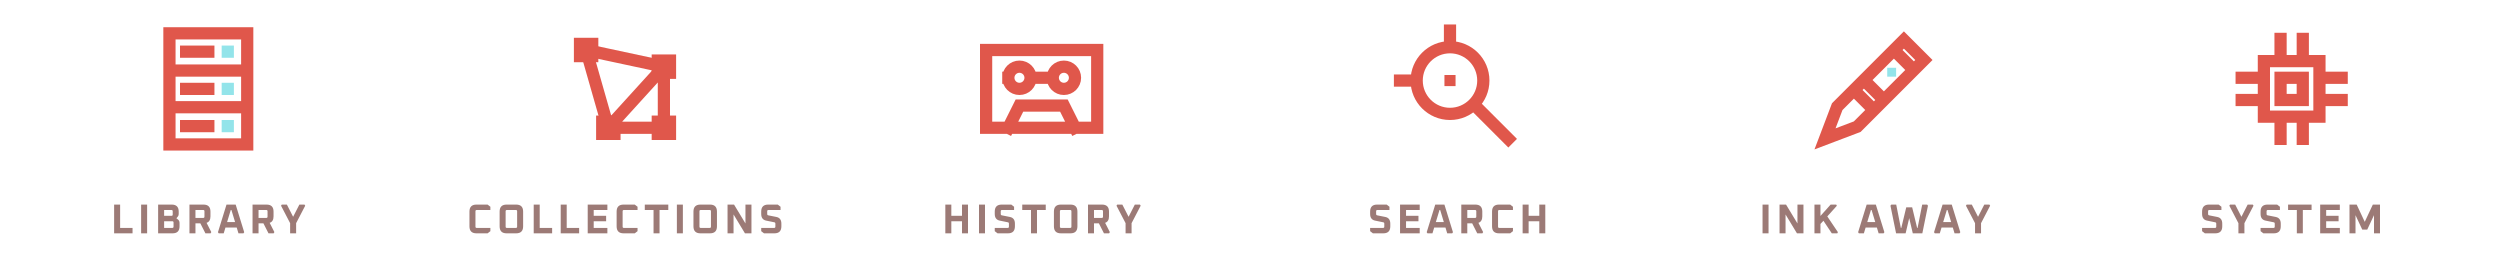
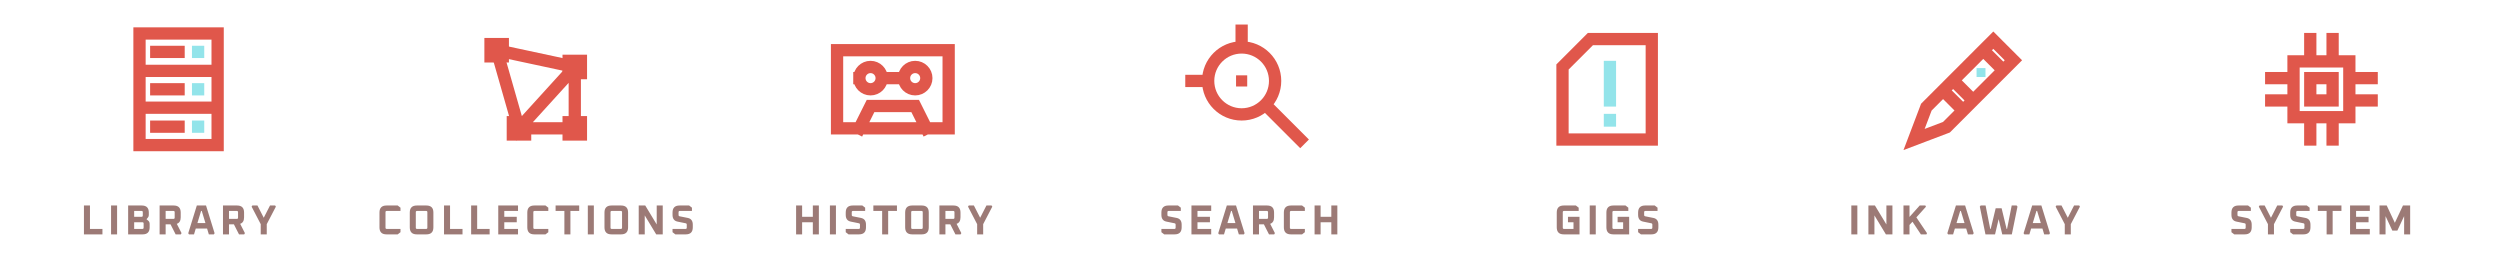
- <svg xmlns="http://www.w3.org/2000/svg" width="900" height="92" viewBox="0 0 900 92" role="img" aria-label="The launcher: Library, Collections, History, Search, Ink Away and System">
-   <g transform="translate(51.0 8) scale(2)">
+ <svg xmlns="http://www.w3.org/2000/svg" width="896" height="92" viewBox="0 0 896 92" role="img" aria-label="The launcher: Library, Collections, History, Search, Gigs, Ink Away and System">
+   <g transform="translate(40.0 8) scale(2)">
    <path d="M5 2 H19 V22 H5 Z M5 8.7 H19 M5 15.3 H19 M8 5.3 H12 M8 12 H12 M8 18.7 H12" fill="none" stroke="#E0574B" stroke-width="2.2" stroke-linecap="square" stroke-linejoin="miter" />
  </g>
-   <g transform="translate(51.0 8) scale(2)">
+   <g transform="translate(40.0 8) scale(2)">
    <path d="M14.4 4.2 h2.2 v2.2 h-2.2 z M14.4 10.9 h2.2 v2.2 h-2.2 z M14.4 17.6 h2.2 v2.2 h-2.2 z" fill="#93E4EA" />
  </g>
-   <path d="M1.23 0.0V-10.35H3.39V-1.95H7.86V0.0ZM10.95 0.0V-10.35H13.11V0.0ZM17.07 0.0V-10.35H21.96Q24.48 -10.35 24.48 -7.83V-6.93Q24.48 -6.42 24.18 -6.06L23.655 -5.43L24.285 -4.905Q24.78 -4.5 24.78 -3.705V-2.52Q24.78 0.0 22.26 0.0ZM19.23 -1.95H22.17Q22.62 -1.95 22.62 -2.4V-3.9Q22.62 -4.35 22.17 -4.35H19.23ZM19.23 -6.3H21.87Q22.32 -6.3 22.32 -6.75V-7.95Q22.32 -8.4 21.87 -8.4H19.23ZM28.35 0.0V-10.35H33.39Q35.91 -10.35 35.91 -7.83V-6.12Q35.91 -4.245 34.515 -3.78L36.21 -0.45L35.955 0.0H34.095L32.265 -3.6H30.51V0.0ZM30.51 -5.55H33.3Q33.75 -5.55 33.75 -6.0V-7.95Q33.75 -8.4 33.3 -8.4H30.51ZM38.61 -0.405 41.685 -10.35H44.985L48.06 -0.405L47.79 0.0H45.99L45.36 -2.1H41.31L40.68 0.0H38.88ZM41.895 -4.05H44.775L43.455 -8.4H43.215ZM51.06 0.0V-10.35H56.1Q58.62 -10.35 58.62 -7.83V-6.12Q58.62 -4.245 57.225 -3.78L58.92 -0.45L58.665 0.0H56.805L54.975 -3.6H53.22V0.0ZM53.22 -5.55H56.01Q56.46 -5.55 56.46 -6.0V-7.95Q56.46 -8.4 56.01 -8.4H53.22ZM61.32 -9.945 61.575 -10.35H63.42L65.67 -5.955L67.92 -10.35H69.765L70.02 -9.945L66.75 -3.66V0.0H64.59V-3.66Z" fill="#9C7A76" transform="translate(39.855 84)" />
-   <g transform="translate(201.0 8) scale(2)">
+   <path d="M1.23 0.0V-10.35H3.39V-1.95H7.86V0.0ZM10.95 0.0V-10.35H13.11V0.0ZM17.07 0.0V-10.35H21.96Q24.48 -10.35 24.48 -7.83V-6.93Q24.48 -6.42 24.18 -6.06L23.655 -5.43L24.285 -4.905Q24.78 -4.5 24.78 -3.705V-2.52Q24.78 0.0 22.26 0.0ZM19.23 -1.95H22.17Q22.62 -1.95 22.62 -2.4V-3.9Q22.62 -4.35 22.17 -4.35H19.23ZM19.23 -6.3H21.87Q22.32 -6.3 22.32 -6.75V-7.95Q22.32 -8.4 21.87 -8.4H19.23ZM28.35 0.0V-10.35H33.39Q35.91 -10.35 35.91 -7.83V-6.12Q35.91 -4.245 34.515 -3.78L36.21 -0.45L35.955 0.0H34.095L32.265 -3.6H30.51V0.0ZM30.51 -5.55H33.3Q33.75 -5.55 33.75 -6.0V-7.95Q33.75 -8.4 33.3 -8.4H30.51ZM38.61 -0.405 41.685 -10.35H44.985L48.06 -0.405L47.79 0.0H45.99L45.36 -2.1H41.31L40.68 0.0H38.88ZM41.895 -4.05H44.775L43.455 -8.4H43.215ZM51.06 0.0V-10.35H56.1Q58.62 -10.35 58.62 -7.83V-6.12Q58.62 -4.245 57.225 -3.78L58.92 -0.45L58.665 0.0H56.805L54.975 -3.6H53.22V0.0ZM53.22 -5.55H56.01Q56.46 -5.55 56.46 -6.0V-7.95Q56.46 -8.4 56.01 -8.4H53.22ZM61.32 -9.945 61.575 -10.35H63.42L65.67 -5.955L67.92 -10.35H69.765L70.02 -9.945L66.75 -3.66V0.0H64.59V-3.66Z" fill="#9C7A76" transform="translate(28.855 84)" />
+   <g transform="translate(168.0 8) scale(2)">
    <path d="M5 5 L19 8 L9 19 Z M19 8 L19 19 L9 19" fill="none" stroke="#E0574B" stroke-width="2.2" stroke-linecap="square" stroke-linejoin="miter" />
  </g>
-   <g transform="translate(201.0 8) scale(2)">
+   <g transform="translate(168.0 8) scale(2)">
    <path d="M2.8 2.8 h4.4 v4.4 h-4.4 z M16.8 5.8 h4.4 v4.4 h-4.4 z M6.8 16.8 h4.4 v4.4 h-4.4 z M16.8 16.8 h4.4 v4.4 h-4.4 z" fill="#E0574B" />
  </g>
-   <path d="M1.08 -2.52V-7.83Q1.08 -10.35 3.6 -10.35H7.605L8.61 -9.57V-8.4H3.69Q3.24 -8.4 3.24 -7.95V-2.4Q3.24 -1.95 3.69 -1.95H8.61V-0.78L7.605 0.0H3.6Q1.08 0.0 1.08 -2.52ZM11.94 -2.52V-7.83Q11.94 -10.35 14.46 -10.35H17.88Q20.4 -10.35 20.4 -7.83V-2.52Q20.4 0.0 17.88 0.0H14.46Q11.94 0.0 11.94 -2.52ZM14.1 -2.4Q14.1 -1.95 14.55 -1.95H17.79Q18.24 -1.95 18.24 -2.4V-7.95Q18.24 -8.4 17.79 -8.4H14.55Q14.1 -8.4 14.1 -7.95ZM24.21 0.0V-10.35H26.37V-1.95H30.84V0.0ZM33.93 0.0V-10.35H36.09V-1.95H40.56V0.0ZM43.65 0.0V-10.35H50.73V-8.4H45.81V-6.3H50.28V-4.35H45.81V-1.95H50.73V0.0ZM54.06 -2.52V-7.83Q54.06 -10.35 56.58 -10.35H60.585L61.59 -9.57V-8.4H56.67Q56.22 -8.4 56.22 -7.95V-2.4Q56.22 -1.95 56.67 -1.95H61.59V-0.78L60.585 0.0H56.58Q54.06 0.0 54.06 -2.52ZM64.2 -8.4V-10.35H72.66V-8.4H69.51V0.0H67.35V-8.4ZM75.75 0.0V-10.35H77.91V0.0ZM81.72 -2.52V-7.83Q81.72 -10.35 84.24 -10.35H87.66Q90.18 -10.35 90.18 -7.83V-2.52Q90.18 0.0 87.66 0.0H84.24Q81.72 0.0 81.72 -2.52ZM83.88 -2.4Q83.88 -1.95 84.33 -1.95H87.57Q88.02 -1.95 88.02 -2.4V-7.95Q88.02 -8.4 87.57 -8.4H84.33Q83.88 -8.4 83.88 -7.95ZM93.99 0.0V-10.35H96.33L100.44 -3.555V-10.35H102.6V0.0H100.26L96.15 -6.795V0.0ZM106.11 -0.78V-1.95H110.76Q111.21 -1.95 111.21 -2.4V-3.48Q111.21 -3.915 110.835 -3.975L107.91 -4.575Q106.11 -4.935 106.11 -6.99V-7.83Q106.11 -10.35 108.63 -10.35H112.065L113.07 -9.57V-8.4H108.72Q108.27 -8.4 108.27 -7.95V-6.975Q108.27 -6.555 108.645 -6.48L111.57 -5.895Q113.37 -5.535 113.37 -3.48V-2.52Q113.37 0.0 110.85 0.0H107.115Z" fill="#9C7A76" transform="translate(167.925 84)" />
-   <g transform="translate(351.0 8) scale(2)">
+   <path d="M1.08 -2.52V-7.83Q1.08 -10.35 3.6 -10.35H7.605L8.61 -9.57V-8.4H3.69Q3.24 -8.4 3.24 -7.95V-2.4Q3.24 -1.95 3.69 -1.95H8.61V-0.78L7.605 0.0H3.6Q1.08 0.0 1.08 -2.52ZM11.94 -2.52V-7.83Q11.94 -10.35 14.46 -10.35H17.88Q20.4 -10.35 20.4 -7.83V-2.52Q20.4 0.0 17.88 0.0H14.46Q11.94 0.0 11.94 -2.52ZM14.1 -2.4Q14.1 -1.95 14.55 -1.95H17.79Q18.24 -1.95 18.24 -2.4V-7.95Q18.24 -8.4 17.79 -8.4H14.55Q14.1 -8.4 14.1 -7.95ZM24.21 0.0V-10.35H26.37V-1.95H30.84V0.0ZM33.93 0.0V-10.35H36.09V-1.95H40.56V0.0ZM43.65 0.0V-10.35H50.73V-8.4H45.81V-6.3H50.28V-4.35H45.81V-1.95H50.73V0.0ZM54.06 -2.52V-7.83Q54.06 -10.35 56.58 -10.35H60.585L61.59 -9.57V-8.4H56.67Q56.22 -8.4 56.22 -7.95V-2.4Q56.22 -1.95 56.67 -1.95H61.59V-0.78L60.585 0.0H56.58Q54.06 0.0 54.06 -2.52ZM64.2 -8.4V-10.35H72.66V-8.4H69.51V0.0H67.35V-8.4ZM75.75 0.0V-10.35H77.91V0.0ZM81.72 -2.52V-7.83Q81.72 -10.35 84.24 -10.35H87.66Q90.18 -10.35 90.18 -7.83V-2.52Q90.18 0.0 87.66 0.0H84.24Q81.72 0.0 81.72 -2.52ZM83.88 -2.4Q83.88 -1.95 84.33 -1.95H87.57Q88.02 -1.95 88.02 -2.4V-7.95Q88.02 -8.4 87.57 -8.4H84.33Q83.88 -8.4 83.88 -7.95ZM93.99 0.0V-10.35H96.33L100.44 -3.555V-10.35H102.6V0.0H100.26L96.15 -6.795V0.0ZM106.11 -0.78V-1.95H110.76Q111.21 -1.95 111.21 -2.4V-3.48Q111.21 -3.915 110.835 -3.975L107.91 -4.575Q106.11 -4.935 106.11 -6.99V-7.83Q106.11 -10.35 108.63 -10.35H112.065L113.07 -9.57V-8.4H108.72Q108.27 -8.4 108.27 -7.95V-6.975Q108.27 -6.555 108.645 -6.48L111.57 -5.895Q113.37 -5.535 113.37 -3.48V-2.52Q113.37 0.0 110.85 0.0H107.115Z" fill="#9C7A76" transform="translate(134.925 84)" />
+   <g transform="translate(296.0 8) scale(2)">
    <path d="M2 5 H22 V19 H2 Z M6 19 L8 15 H16 L18 19 M10 10 H14 M6 10 a2 2 0 1 0 4 0 a2 2 0 1 0 -4 0 M14 10 a2 2 0 1 0 4 0 a2 2 0 1 0 -4 0" fill="none" stroke="#E0574B" stroke-width="2.2" stroke-linecap="square" stroke-linejoin="miter" />
  </g>
-   <path d="M1.23 0.0V-10.35H3.39V-6.3H7.23V-10.35H9.39V0.0H7.23V-4.35H3.39V0.0ZM13.35 0.0V-10.35H15.51V0.0ZM19.02 -0.78V-1.95H23.67Q24.12 -1.95 24.12 -2.4V-3.48Q24.12 -3.915 23.745 -3.975L20.82 -4.575Q19.02 -4.935 19.02 -6.99V-7.83Q19.02 -10.35 21.54 -10.35H24.975L25.98 -9.57V-8.4H21.63Q21.18 -8.4 21.18 -7.95V-6.975Q21.18 -6.555 21.555 -6.48L24.48 -5.895Q26.28 -5.535 26.28 -3.48V-2.52Q26.28 0.0 23.76 0.0H20.025ZM28.92 -8.4V-10.35H37.38V-8.4H34.23V0.0H32.07V-8.4ZM40.32 -2.52V-7.83Q40.32 -10.35 42.84 -10.35H46.26Q48.78 -10.35 48.78 -7.83V-2.52Q48.78 0.0 46.26 0.0H42.84Q40.32 0.0 40.32 -2.52ZM42.48 -2.4Q42.48 -1.95 42.93 -1.95H46.17Q46.62 -1.95 46.62 -2.4V-7.95Q46.62 -8.4 46.17 -8.4H42.93Q42.48 -8.4 42.48 -7.95ZM52.59 0.0V-10.35H57.63Q60.15 -10.35 60.15 -7.83V-6.12Q60.15 -4.245 58.755 -3.78L60.45 -0.45L60.195 0.0H58.335L56.505 -3.6H54.75V0.0ZM54.75 -5.55H57.54Q57.99 -5.55 57.99 -6.0V-7.95Q57.99 -8.4 57.54 -8.4H54.75ZM62.85 -9.945 63.105 -10.35H64.95L67.2 -5.955L69.45 -10.35H71.295L71.55 -9.945L68.28 -3.66V0.0H66.12V-3.66Z" fill="#9C7A76" transform="translate(339.09 84)" />
-   <g transform="translate(501.0 8) scale(2)">
+   <path d="M1.23 0.0V-10.35H3.39V-6.3H7.23V-10.35H9.39V0.0H7.23V-4.35H3.39V0.0ZM13.35 0.0V-10.35H15.51V0.0ZM19.02 -0.78V-1.95H23.67Q24.12 -1.95 24.12 -2.4V-3.48Q24.12 -3.915 23.745 -3.975L20.82 -4.575Q19.02 -4.935 19.02 -6.99V-7.83Q19.02 -10.35 21.54 -10.35H24.975L25.98 -9.57V-8.4H21.63Q21.18 -8.4 21.18 -7.95V-6.975Q21.18 -6.555 21.555 -6.48L24.48 -5.895Q26.28 -5.535 26.28 -3.48V-2.52Q26.28 0.0 23.76 0.0H20.025ZM28.92 -8.4V-10.35H37.38V-8.4H34.23V0.0H32.07V-8.4ZM40.32 -2.52V-7.83Q40.32 -10.35 42.84 -10.35H46.26Q48.78 -10.35 48.78 -7.83V-2.52Q48.78 0.0 46.26 0.0H42.84Q40.32 0.0 40.32 -2.52ZM42.48 -2.4Q42.48 -1.95 42.93 -1.95H46.17Q46.62 -1.95 46.62 -2.4V-7.95Q46.62 -8.4 46.17 -8.4H42.93Q42.48 -8.4 42.48 -7.95ZM52.59 0.0V-10.35H57.63Q60.15 -10.35 60.15 -7.83V-6.12Q60.15 -4.245 58.755 -3.78L60.45 -0.45L60.195 0.0H58.335L56.505 -3.6H54.75V0.0ZM54.75 -5.55H57.54Q57.99 -5.55 57.99 -6.0V-7.95Q57.99 -8.4 57.54 -8.4H54.75ZM62.85 -9.945 63.105 -10.35H64.95L67.2 -5.955L69.45 -10.35H71.295L71.55 -9.945L68.28 -3.66V0.0H66.12V-3.66Z" fill="#9C7A76" transform="translate(284.09 84)" />
+   <g transform="translate(424.0 8) scale(2)">
    <path d="M4.5 10.5 a6 6 0 1 0 12 0 a6 6 0 1 0 -12 0 M10.5 1.5 V3.5 M1.5 10.5 H3.5 M15.2 15.2 L21 21" fill="none" stroke="#E0574B" stroke-width="2.2" stroke-linecap="square" stroke-linejoin="miter" />
  </g>
-   <g transform="translate(501.0 8) scale(2)">
+   <g transform="translate(424.0 8) scale(2)">
    <path d="M9.5 9.5 h2 v2 h-2 z" fill="#E0574B" />
  </g>
-   <path d="M0.78 -0.78V-1.95H5.43Q5.88 -1.95 5.88 -2.4V-3.48Q5.88 -3.915 5.505 -3.975L2.58 -4.575Q0.78 -4.935 0.78 -6.99V-7.83Q0.78 -10.35 3.3 -10.35H6.735L7.74 -9.57V-8.4H3.39Q2.94 -8.4 2.94 -7.95V-6.975Q2.94 -6.555 3.315 -6.48L6.24 -5.895Q8.04 -5.535 8.04 -3.48V-2.52Q8.04 0.0 5.52 0.0H1.785ZM11.55 0.0V-10.35H18.63V-8.4H13.71V-6.3H18.18V-4.35H13.71V-1.95H18.63V0.0ZM21.15 -0.405 24.225 -10.35H27.525L30.6 -0.405L30.33 0.0H28.53L27.9 -2.1H23.85L23.22 0.0H21.42ZM24.435 -4.05H27.315L25.995 -8.4H25.755ZM33.6 0.0V-10.35H38.64Q41.16 -10.35 41.16 -7.83V-6.12Q41.16 -4.245 39.765 -3.78L41.46 -0.45L41.205 0.0H39.345L37.515 -3.6H35.76V0.0ZM35.76 -5.55H38.55Q39 -5.55 39 -6.0V-7.95Q39 -8.4 38.55 -8.4H35.76ZM44.67 -2.52V-7.83Q44.67 -10.35 47.19 -10.35H51.195L52.2 -9.57V-8.4H47.28Q46.83 -8.4 46.83 -7.95V-2.4Q46.83 -1.95 47.28 -1.95H52.2V-0.78L51.195 0.0H47.19Q44.67 0.0 44.67 -2.52ZM55.68 0.0V-10.35H57.84V-6.3H61.68V-10.35H63.84V0.0H61.68V-4.35H57.84V0.0Z" fill="#9C7A76" transform="translate(492.465 84)" />
-   <g transform="translate(651.0 8) scale(2)">
+   <path d="M0.78 -0.78V-1.95H5.43Q5.88 -1.95 5.88 -2.4V-3.48Q5.88 -3.915 5.505 -3.975L2.58 -4.575Q0.78 -4.935 0.78 -6.99V-7.83Q0.78 -10.35 3.3 -10.35H6.735L7.74 -9.57V-8.4H3.39Q2.94 -8.4 2.94 -7.95V-6.975Q2.94 -6.555 3.315 -6.48L6.24 -5.895Q8.04 -5.535 8.04 -3.48V-2.52Q8.04 0.0 5.52 0.0H1.785ZM11.55 0.0V-10.35H18.63V-8.4H13.71V-6.3H18.18V-4.35H13.71V-1.95H18.63V0.0ZM21.15 -0.405 24.225 -10.35H27.525L30.6 -0.405L30.33 0.0H28.53L27.9 -2.1H23.85L23.22 0.0H21.42ZM24.435 -4.05H27.315L25.995 -8.4H25.755ZM33.6 0.0V-10.35H38.64Q41.16 -10.35 41.16 -7.83V-6.12Q41.16 -4.245 39.765 -3.78L41.46 -0.45L41.205 0.0H39.345L37.515 -3.6H35.76V0.0ZM35.76 -5.55H38.55Q39 -5.55 39 -6.0V-7.95Q39 -8.4 38.55 -8.4H35.76ZM44.67 -2.52V-7.83Q44.67 -10.35 47.19 -10.35H51.195L52.2 -9.57V-8.4H47.28Q46.83 -8.4 46.83 -7.95V-2.4Q46.83 -1.95 47.28 -1.95H52.2V-0.78L51.195 0.0H47.19Q44.67 0.0 44.67 -2.52ZM55.68 0.0V-10.35H57.84V-6.3H61.68V-10.35H63.84V0.0H61.68V-4.35H57.84V0.0Z" fill="#9C7A76" transform="translate(415.465 84)" />
+   <g transform="translate(552.0 8) scale(2)">
+     <path d="M9 3 H20 V21 H4 V8 Z" fill="none" stroke="#E0574B" stroke-width="2.2" stroke-linecap="square" stroke-linejoin="miter" />
+   </g>
+   <g transform="translate(552.0 8) scale(2)">
+     <path d="M12.5 8 V14 M12.5 17.5 V17.6" fill="none" stroke="#93E4EA" stroke-width="2.2" stroke-linecap="square" stroke-linejoin="miter" />
+   </g>
+   <path d="M1.08 -2.52V-7.83Q1.08 -10.35 3.6 -10.35H7.935L8.94 -9.57V-8.4H3.69Q3.24 -8.4 3.24 -7.95V-2.4Q3.24 -1.95 3.69 -1.95H7.08V-4.35H5.1V-6.3H9.24V0.0H3.6Q1.08 0.0 1.08 -2.52ZM12.9 0.0V-10.35H15.06V0.0ZM18.87 -2.52V-7.83Q18.87 -10.35 21.39 -10.35H25.725L26.73 -9.57V-8.4H21.48Q21.03 -8.4 21.03 -7.95V-2.4Q21.03 -1.95 21.48 -1.95H24.87V-4.35H22.89V-6.3H27.03V0.0H21.39Q18.87 0.0 18.87 -2.52ZM30.24 -0.78V-1.95H34.89Q35.34 -1.95 35.34 -2.4V-3.48Q35.34 -3.915 34.965 -3.975L32.04 -4.575Q30.24 -4.935 30.24 -6.99V-7.83Q30.24 -10.35 32.76 -10.35H36.195L37.2 -9.57V-8.4H32.85Q32.4 -8.4 32.4 -7.95V-6.975Q32.4 -6.555 32.775 -6.48L35.7 -5.895Q37.5 -5.535 37.5 -3.48V-2.52Q37.5 0.0 34.98 0.0H31.245Z" fill="#9C7A76" transform="translate(556.86 84)" />
+   <g transform="translate(680.0 8) scale(2)">
    <path d="M3 21 L5.2 15.2 L17.2 3.2 L20.8 6.8 L8.8 18.8 Z M8.2 12.2 L11.8 15.8 M10 10.4 L13.6 14 M15.4 5 L19 8.6" fill="none" stroke="#E0574B" stroke-width="2.2" stroke-linecap="square" stroke-linejoin="miter" />
  </g>
-   <g transform="translate(651.0 8) scale(2)">
+   <g transform="translate(680.0 8) scale(2)">
    <path d="M14.2 8.2 h1.6 v1.6 h-1.6 z" fill="#93E4EA" />
  </g>
-   <path d="M1.23 0.0V-10.35H3.39V0.0ZM7.35 0.0V-10.35H9.69L13.8 -3.555V-10.35H15.96V0.0H13.62L9.51 -6.795V0.0ZM19.92 0.0V-10.35H22.08V-6.255L25.74 -10.35H27.765L27.975 -9.915L24.54 -6.09L28.35 -0.435L28.155 0.0H26.16L23.145 -4.53L22.08 -3.375V0.0ZM35.64 -0.405 38.715 -10.35H42.015L45.09 -0.405L44.82 0.0H43.02L42.39 -2.1H38.34L37.71 0.0H35.91ZM38.925 -4.05H41.805L40.485 -8.4H40.245ZM47.28 -9.945 47.58 -10.35H49.35L51.015 -1.95H51.18L52.965 -9.36H55.095L56.88 -1.95H57.045L58.71 -10.35H60.48L60.78 -9.945L58.755 0.0H55.32L54.03 -5.475L52.74 0.0H49.305ZM62.97 -0.405 66.045 -10.35H69.345L72.42 -0.405L72.15 0.0H70.35L69.72 -2.1H65.67L65.04 0.0H63.24ZM66.255 -4.05H69.135L67.815 -8.4H67.575ZM74.46 -9.945 74.715 -10.35H76.56L78.81 -5.955L81.06 -10.35H82.905L83.16 -9.945L79.89 -3.66V0.0H77.73V-3.66Z" fill="#9C7A76" transform="translate(633.285 84)" />
-   <g transform="translate(801.0 8) scale(2)">
+   <path d="M1.23 0.0V-10.35H3.39V0.0ZM7.35 0.0V-10.35H9.69L13.8 -3.555V-10.35H15.96V0.0H13.62L9.51 -6.795V0.0ZM19.92 0.0V-10.35H22.08V-6.255L25.74 -10.35H27.765L27.975 -9.915L24.54 -6.09L28.35 -0.435L28.155 0.0H26.16L23.145 -4.53L22.08 -3.375V0.0ZM35.64 -0.405 38.715 -10.35H42.015L45.09 -0.405L44.82 0.0H43.02L42.39 -2.1H38.34L37.71 0.0H35.91ZM38.925 -4.05H41.805L40.485 -8.4H40.245ZM47.28 -9.945 47.58 -10.35H49.35L51.015 -1.95H51.18L52.965 -9.36H55.095L56.88 -1.95H57.045L58.71 -10.35H60.48L60.78 -9.945L58.755 0.0H55.32L54.03 -5.475L52.74 0.0H49.305ZM62.97 -0.405 66.045 -10.35H69.345L72.42 -0.405L72.15 0.0H70.35L69.72 -2.1H65.67L65.04 0.0H63.24ZM66.255 -4.05H69.135L67.815 -8.4H67.575ZM74.46 -9.945 74.715 -10.35H76.56L78.81 -5.955L81.06 -10.35H82.905L83.16 -9.945L79.89 -3.66V0.0H77.73V-3.66Z" fill="#9C7A76" transform="translate(662.285 84)" />
+   <g transform="translate(808.0 8) scale(2)">
    <path d="M7 7 H17 V17 H7 Z M10 10 H14 V14 H10 Z M10 3 V7 M14 3 V7 M10 17 V21 M14 17 V21 M3 10 H7 M3 14 H7 M17 10 H21 M17 14 H21" fill="none" stroke="#E0574B" stroke-width="2.2" stroke-linecap="square" stroke-linejoin="miter" />
  </g>
-   <path d="M0.78 -0.78V-1.95H5.43Q5.88 -1.95 5.88 -2.4V-3.48Q5.88 -3.915 5.505 -3.975L2.58 -4.575Q0.78 -4.935 0.78 -6.99V-7.83Q0.78 -10.35 3.3 -10.35H6.735L7.74 -9.57V-8.4H3.39Q2.94 -8.4 2.94 -7.95V-6.975Q2.94 -6.555 3.315 -6.48L6.24 -5.895Q8.04 -5.535 8.04 -3.48V-2.52Q8.04 0.0 5.52 0.0H1.785ZM10.59 -9.945 10.845 -10.35H12.69L14.94 -5.955L17.19 -10.35H19.035L19.29 -9.945L16.02 -3.66V0.0H13.86V-3.66ZM21.84 -0.78V-1.95H26.49Q26.94 -1.95 26.94 -2.4V-3.48Q26.94 -3.915 26.565 -3.975L23.64 -4.575Q21.84 -4.935 21.84 -6.99V-7.83Q21.84 -10.35 24.36 -10.35H27.795L28.8 -9.57V-8.4H24.45Q24 -8.4 24 -7.95V-6.975Q24 -6.555 24.375 -6.48L27.3 -5.895Q29.1 -5.535 29.1 -3.48V-2.52Q29.1 0.0 26.58 0.0H22.845ZM31.74 -8.4V-10.35H40.2V-8.4H37.05V0.0H34.89V-8.4ZM43.29 0.0V-10.35H50.37V-8.4H45.45V-6.3H49.92V-4.35H45.45V-1.95H50.37V0.0ZM53.85 0.0V-10.35H56.43L59.34 -4.14L62.25 -10.35H64.83V0.0H62.67V-6.54L60.24 -1.35H58.44L56.01 -6.54V0.0Z" fill="#9C7A76" transform="translate(791.97 84)" />
+   <path d="M0.78 -0.78V-1.95H5.43Q5.88 -1.95 5.88 -2.4V-3.48Q5.88 -3.915 5.505 -3.975L2.58 -4.575Q0.78 -4.935 0.78 -6.99V-7.83Q0.78 -10.35 3.3 -10.35H6.735L7.74 -9.57V-8.4H3.39Q2.94 -8.4 2.94 -7.95V-6.975Q2.94 -6.555 3.315 -6.48L6.24 -5.895Q8.04 -5.535 8.04 -3.48V-2.52Q8.04 0.0 5.52 0.0H1.785ZM10.59 -9.945 10.845 -10.35H12.69L14.94 -5.955L17.19 -10.35H19.035L19.29 -9.945L16.02 -3.66V0.0H13.86V-3.66ZM21.84 -0.78V-1.95H26.49Q26.94 -1.95 26.94 -2.4V-3.48Q26.94 -3.915 26.565 -3.975L23.64 -4.575Q21.84 -4.935 21.84 -6.99V-7.83Q21.84 -10.35 24.36 -10.35H27.795L28.8 -9.57V-8.4H24.45Q24 -8.4 24 -7.95V-6.975Q24 -6.555 24.375 -6.48L27.3 -5.895Q29.1 -5.535 29.1 -3.48V-2.52Q29.1 0.0 26.58 0.0H22.845ZM31.74 -8.4V-10.35H40.2V-8.4H37.05V0.0H34.89V-8.4ZM43.29 0.0V-10.35H50.37V-8.4H45.45V-6.3H49.92V-4.35H45.45V-1.95H50.37V0.0ZM53.85 0.0V-10.35H56.43L59.34 -4.14L62.25 -10.35H64.83V0.0H62.67V-6.54L60.24 -1.35H58.44L56.01 -6.54V0.0Z" fill="#9C7A76" transform="translate(798.97 84)" />
</svg>
